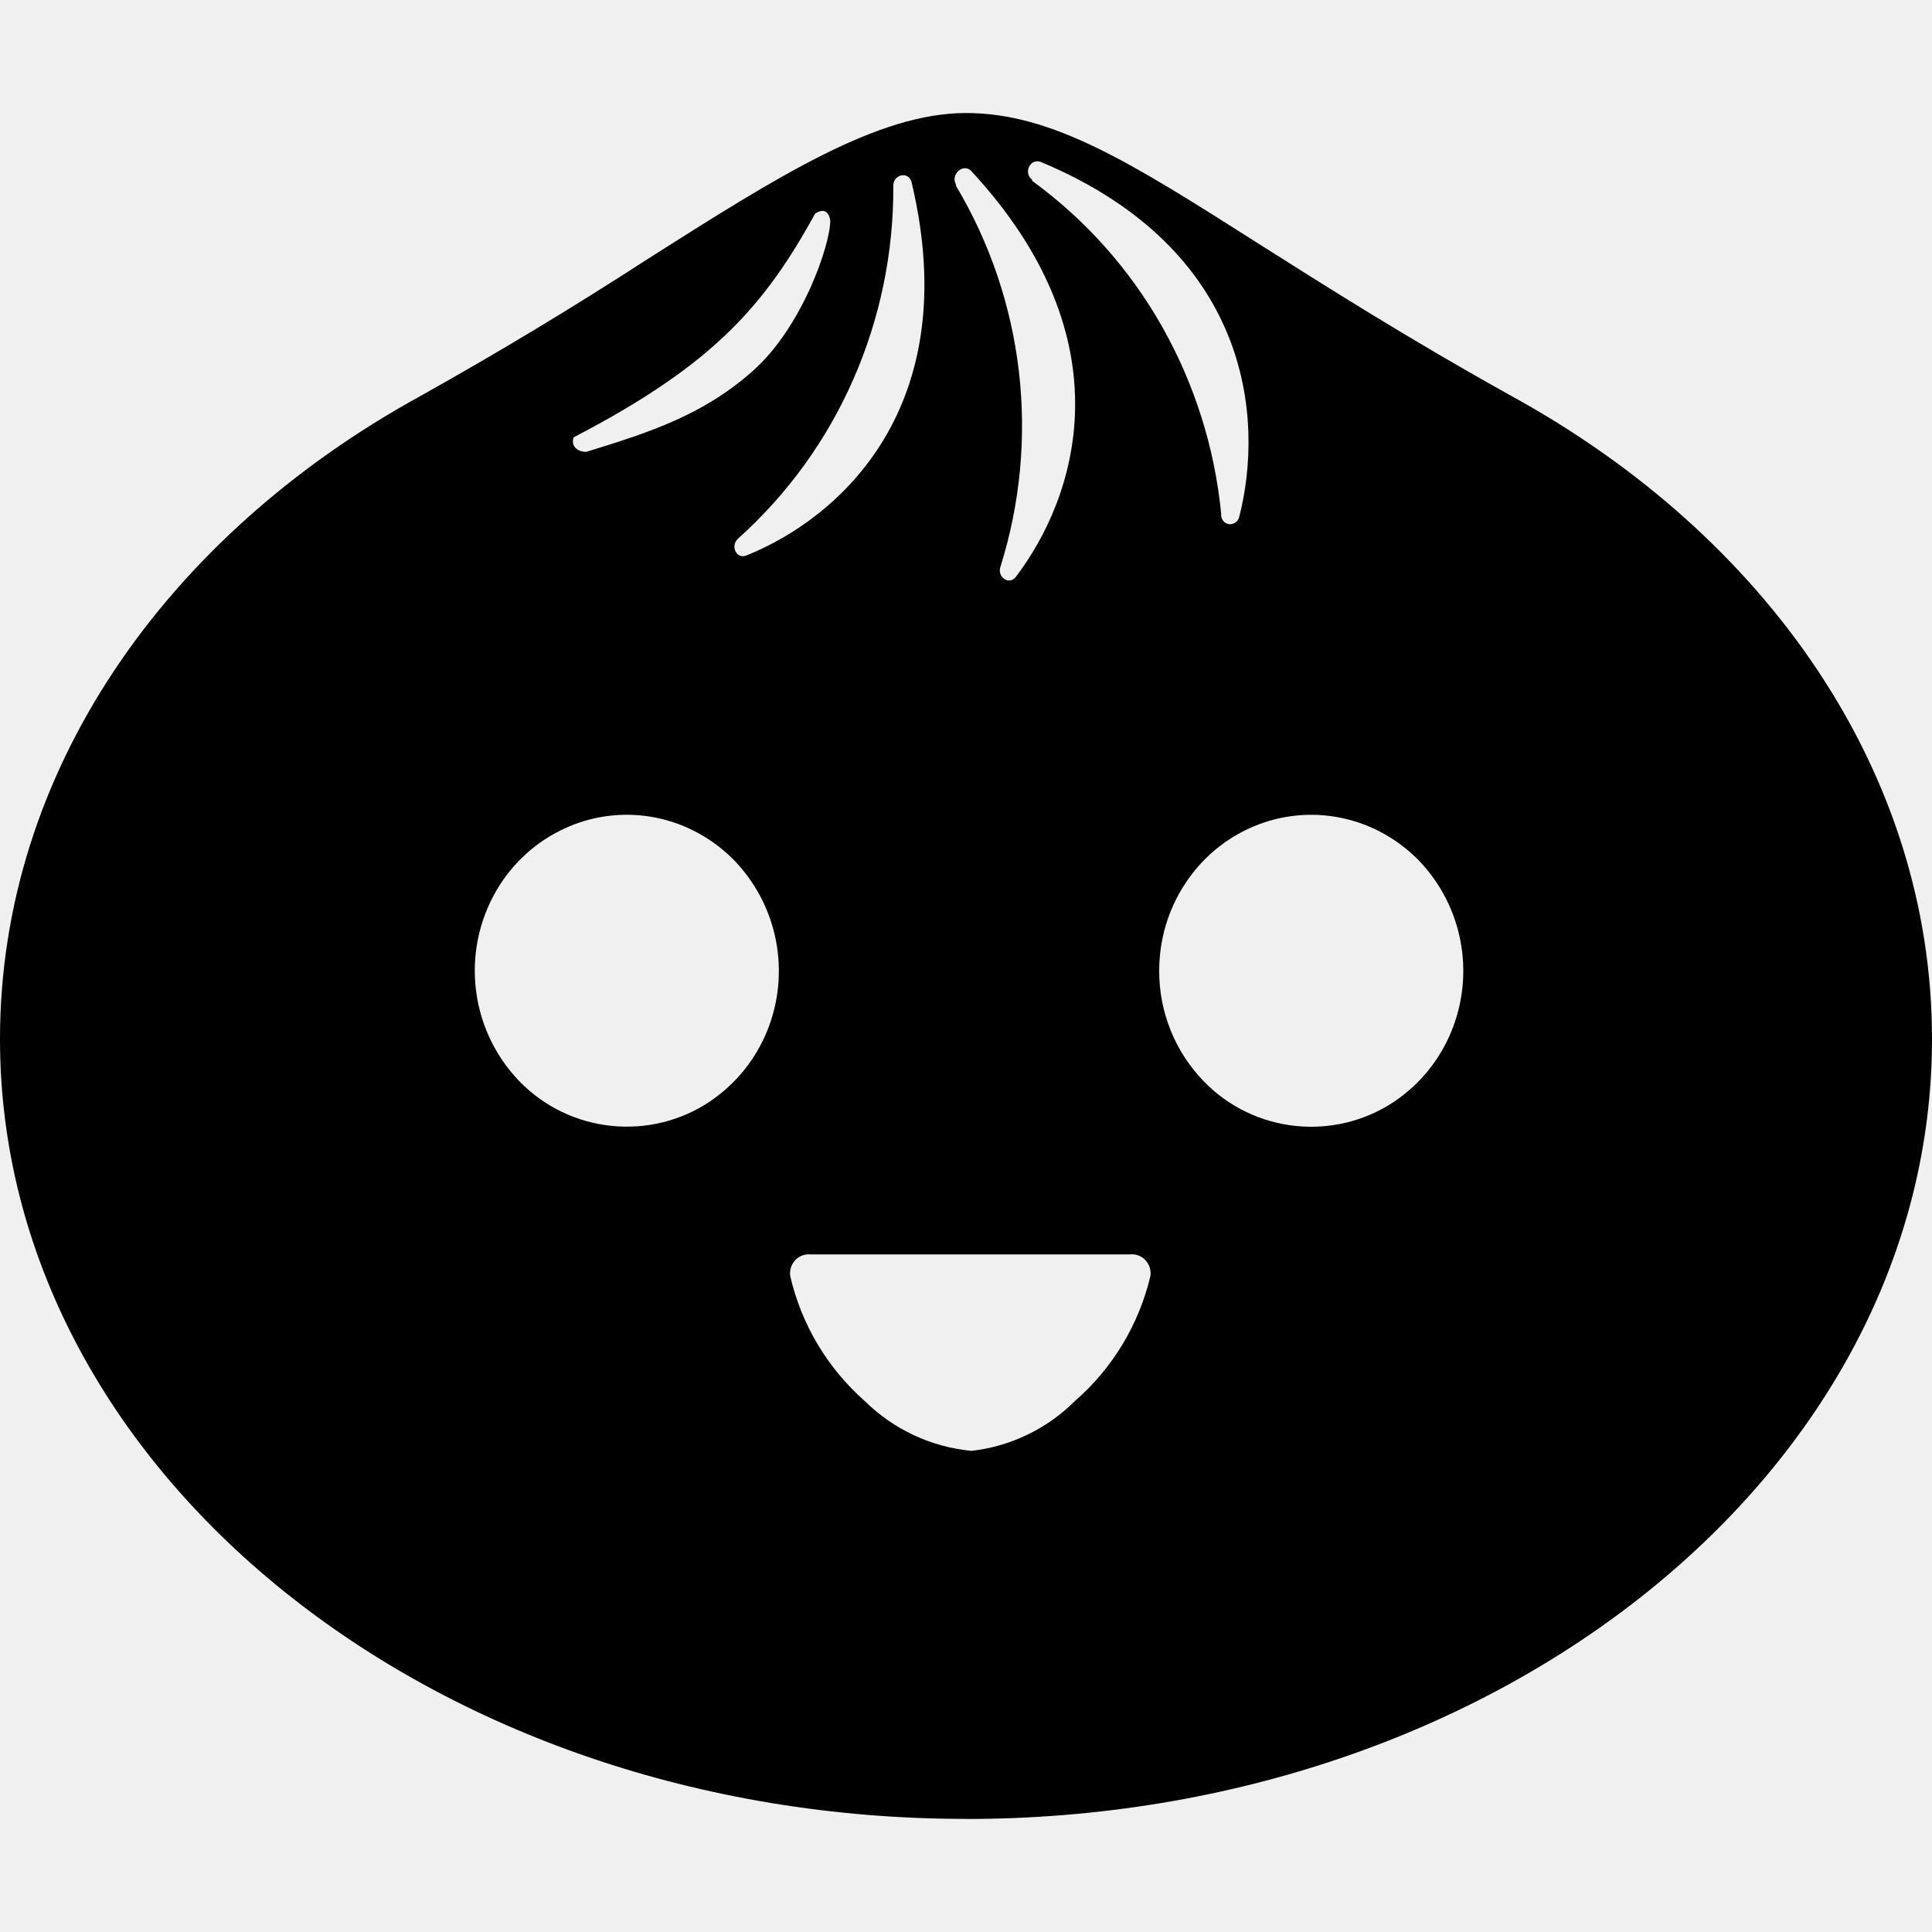
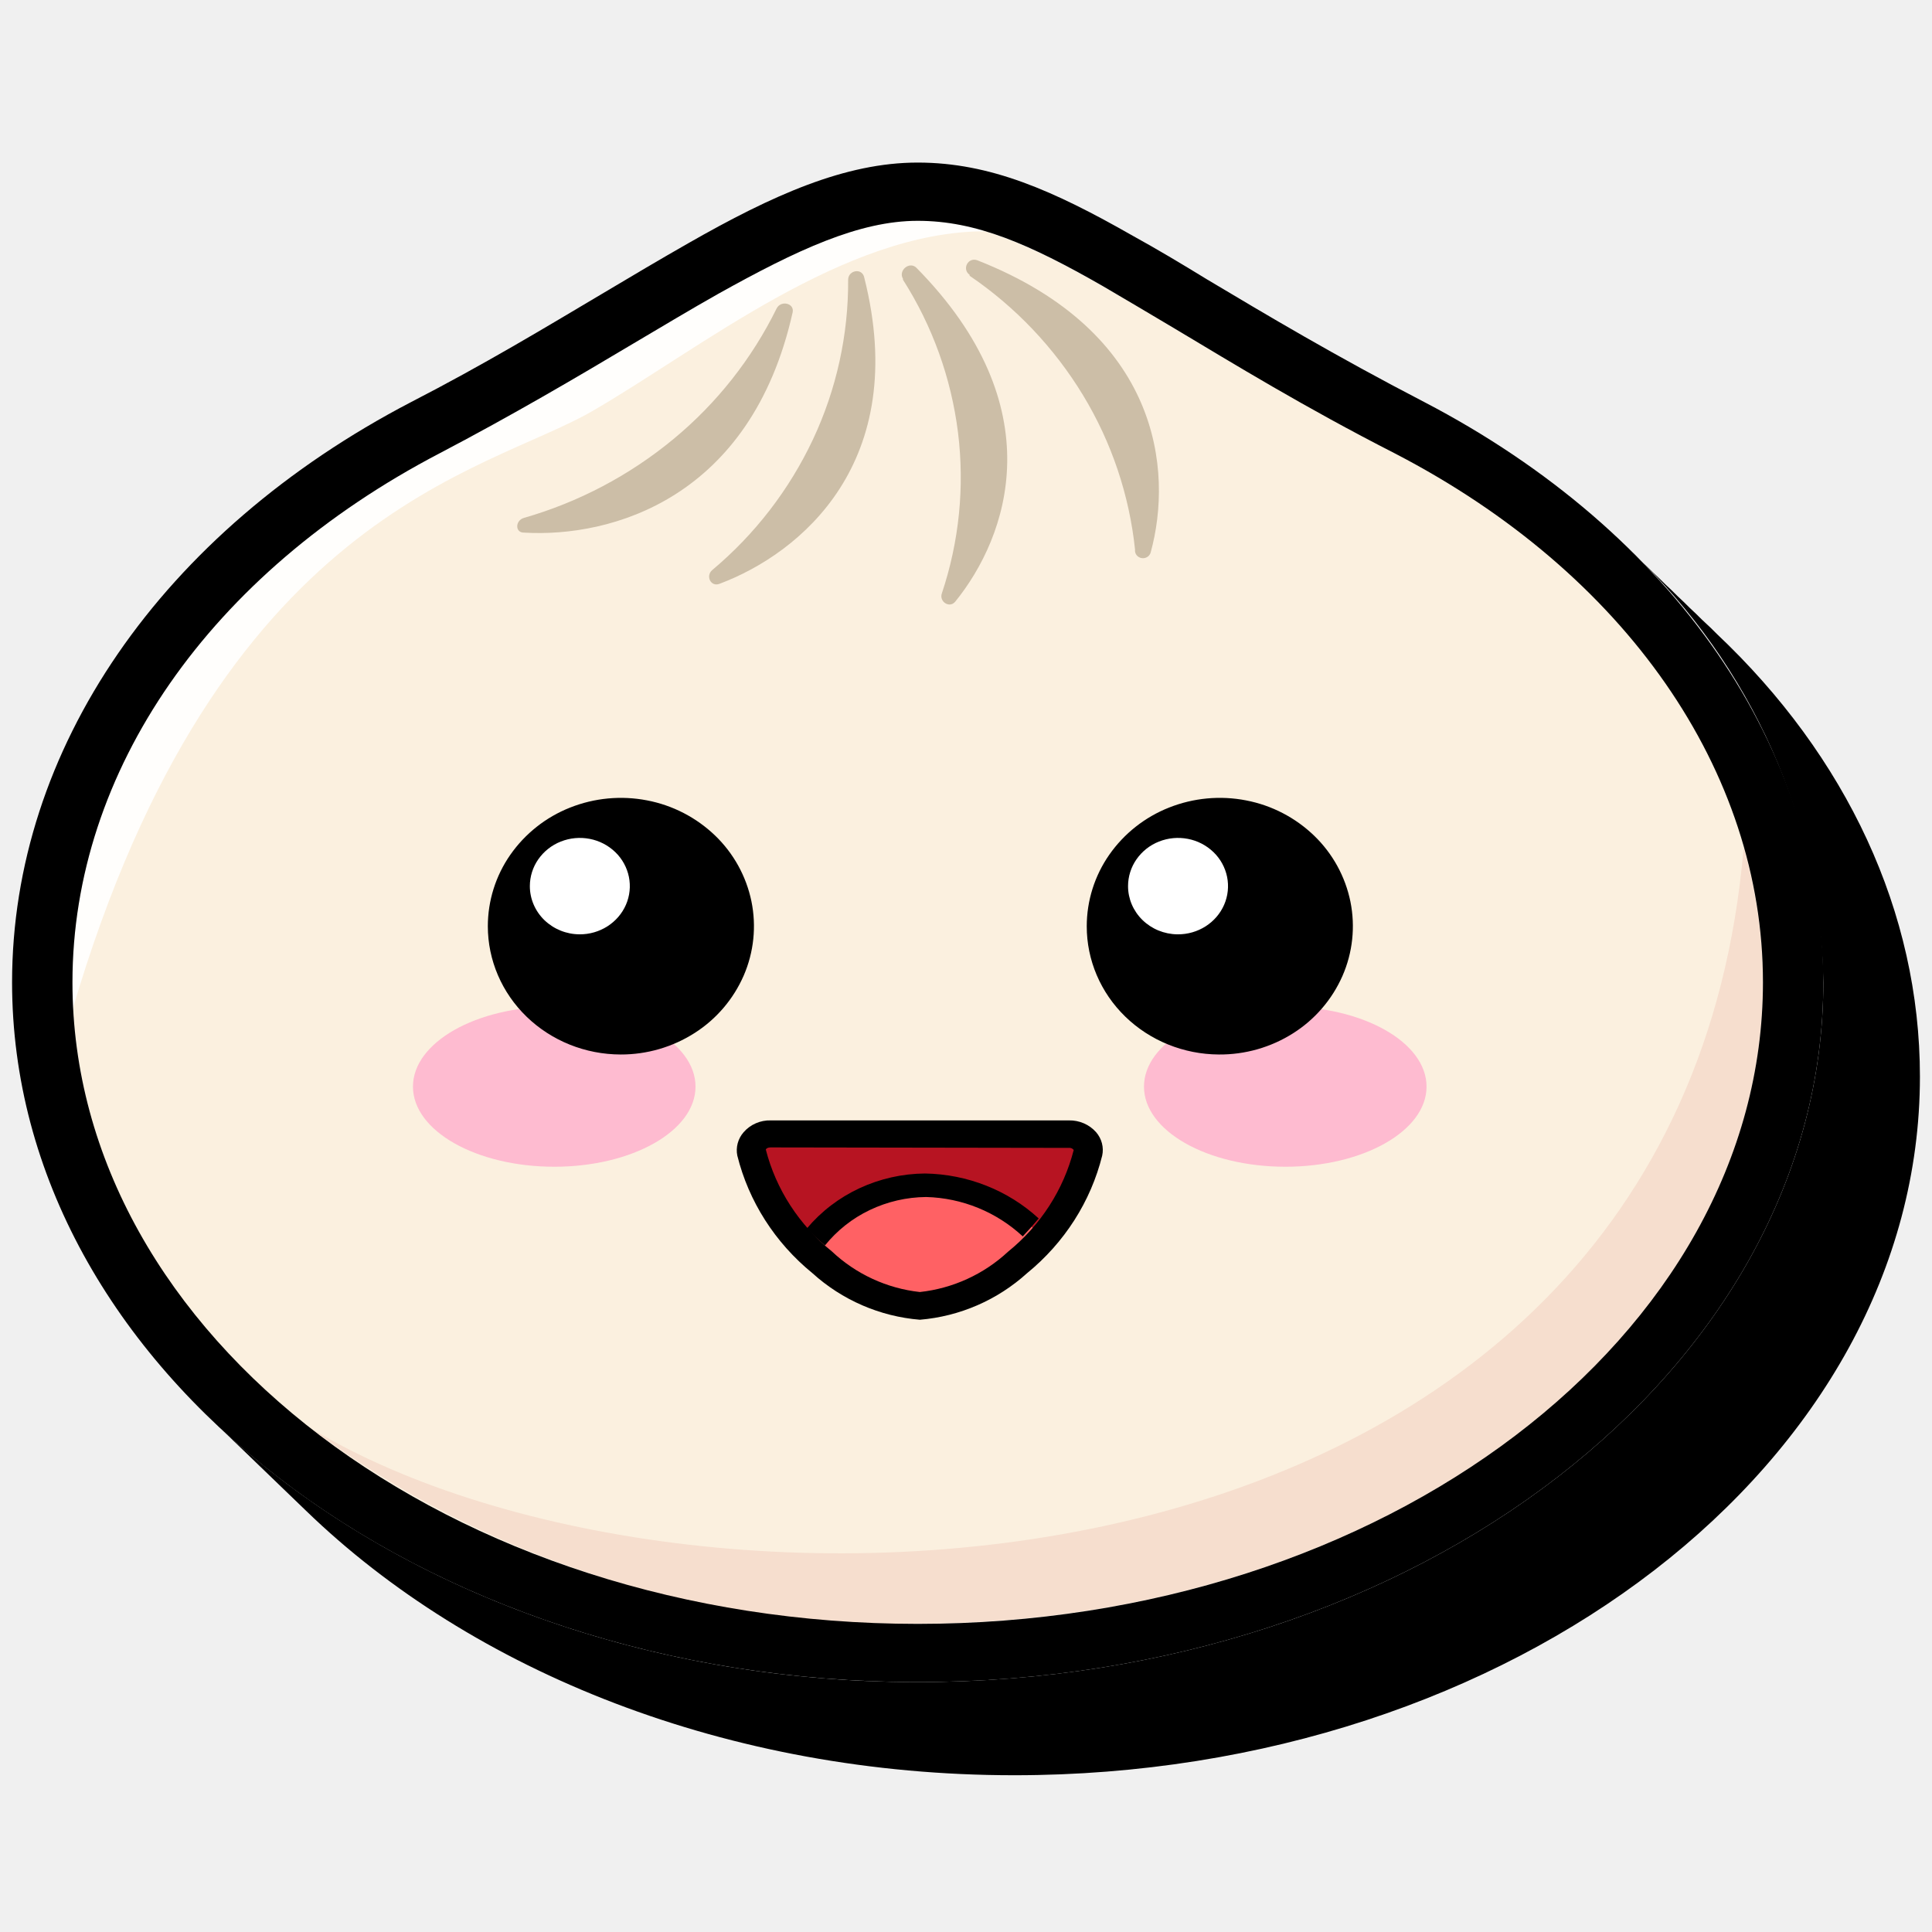
- <svg xmlns="http://www.w3.org/2000/svg" role="img" viewBox="0 0 24 24">
-   <path d="M12 22.596c6.628 0 12-4.338 12-9.688 0-3.318-2.057-6.248-5.219-7.986-1.286-.715-2.297-1.357-3.139-1.89C14.058 2.025 13.08 1.404 12 1.404c-1.097 0-2.334.785-3.966 1.821a49.92 49.92 0 0 1-2.816 1.697C2.057 6.66 0 9.59 0 12.908c0 5.35 5.372 9.687 12 9.687v.001ZM10.599 4.715c.334-.759.503-1.58.498-2.409 0-.145.202-.187.23-.029.658 2.783-.902 4.162-2.057 4.624-.124.048-.199-.121-.103-.209a5.763 5.763 0 0 0 1.432-1.977Zm2.058-.102a5.82 5.82 0 0 0-.782-2.306v-.016c-.069-.123.086-.263.185-.172 1.962 2.111 1.307 4.067.556 5.051-.082.103-.23-.003-.189-.126a5.85 5.85 0 0 0 .23-2.431Zm1.776-.561a5.727 5.727 0 0 0-1.612-1.806v-.014c-.112-.085-.024-.274.114-.218 2.595 1.087 2.774 3.18 2.459 4.407a.116.116 0 0 1-.049.071.11.11 0 0 1-.153-.026.122.122 0 0 1-.022-.083 5.891 5.891 0 0 0-.737-2.331Zm-5.087.561c-.617.546-1.282.76-2.063 1-.117 0-.195-.078-.156-.181 1.752-.909 2.376-1.649 2.999-2.778 0 0 .155-.118.188.085 0 .304-.349 1.329-.968 1.874Zm4.945 11.237a2.957 2.957 0 0 1-.937 1.553c-.346.346-.8.565-1.286.62a2.178 2.178 0 0 1-1.327-.62 2.955 2.955 0 0 1-.925-1.553.244.244 0 0 1 .064-.198.234.234 0 0 1 .193-.069h3.965a.226.226 0 0 1 .19.07c.05.053.073.125.063.197Zm-5.458-2.176a1.862 1.862 0 0 1-2.384-.245 1.98 1.98 0 0 1-.233-2.447c.207-.319.503-.566.848-.713a1.84 1.84 0 0 1 1.092-.11c.366.075.703.261.967.531a1.98 1.98 0 0 1 .408 2.114 1.931 1.931 0 0 1-.698.869v.001Zm8.495.005a1.86 1.86 0 0 1-2.381-.253 1.964 1.964 0 0 1-.547-1.366c0-.384.11-.76.32-1.079.207-.319.503-.567.849-.713a1.844 1.844 0 0 1 1.093-.108c.367.076.704.262.968.534a1.98 1.98 0 0 1 .4 2.117 1.932 1.932 0 0 1-.702.868Z" />
+ <svg xmlns="http://www.w3.org/2000/svg" viewBox="0 0 128 128">
+   <path d="M113.744 41.999a18.558 18.558 0 0 0-.8-.772c-.272-.246-.528-.524-.8-.771s-.528-.525-.8-.771c-.272-.247-.528-.525-.8-.772s-.528-.524-.8-.771-.528-.525-.8-.772-.528-.524-.8-.771c7.936 7.52 12.483 17.752 12.656 28.481 0 25.565-26.912 46.363-60 46.363-18.528 0-35.104-6.526-46.128-16.756l.8.772.8.771.8.772.8.771.8.772.8.771.8.771c11.008 10.662 27.952 17.527 46.928 17.527 33.088 0 60-20.797 60-46.285 0-10.893-4.864-21.215-13.456-29.33z" />
+   <path fill="#fbf0df" d="M116.8 65.08c0 23.467-25.072 42.49-56 42.49s-56-19.023-56-42.49c0-14.55 9.6-27.401 24.352-35.023C43.904 22.435 53.088 14.628 60.8 14.628S75.104 21 92.448 30.058C107.2 37.677 116.8 50.53 116.8 65.08Z" />
+   <path fill="#f6dece" d="M116.8 65.08a32.314 32.314 0 0 0-1.28-8.918c-4.368 51.377-69.36 53.846-94.912 38.48 11.486 8.584 25.66 13.144 40.192 12.928 30.88 0 56-19.054 56-42.49z" />
+   <path fill="#fffefc" d="M39.248 27.234c7.152-4.135 16.656-11.896 26-11.911a15.372 15.372 0 0 0-4.448-.695c-3.872 0-8 1.93-13.2 4.83-1.808 1.018-3.68 2.144-5.664 3.317-3.728 2.222-8 4.736-12.8 7.251C13.904 37.972 4.8 51.071 4.8 65.08v1.836c9.696-33.033 27.312-35.547 34.448-39.682z" />
+   <path fill="#ccbea7" d="M56.192 18.532A24.553 24.553 0 0 1 53.867 29.1a25.407 25.407 0 0 1-6.683 8.671c-.448.386-.096 1.127.48.91 5.392-2.02 12.672-8.068 9.6-20.272-.128-.695-1.072-.51-1.072.123zm3.632 0a24.474 24.474 0 0 1 3.646 10.12c.445 3.587.08 7.224-1.07 10.662-.192.54.496 1.003.88.556 3.504-4.32 6.56-12.899-2.592-22.156-.464-.4-1.184.216-.864.756zm4.416-.262a25.702 25.702 0 0 1 7.521 7.925A24.71 24.71 0 0 1 75.2 36.414c-.016.13.02.26.101.365a.543.543 0 0 0 .718.117.509.509 0 0 0 .221-.313c1.472-5.384.64-14.564-11.472-19.332-.64-.246-1.056.587-.528.957zM34.704 34.315a27.418 27.418 0 0 0 9.91-5.222 26.262 26.262 0 0 0 6.842-8.663c.288-.556 1.2-.34 1.056.277-2.768 12.343-12.032 14.92-17.792 14.58-.608.016-.592-.802-.016-.972z" />
+   <path d="M60.8 111.443c-33.088 0-60-20.798-60-46.363 0-15.429 9.888-29.823 26.448-38.448 4.8-2.469 8.912-4.953 12.576-7.128 2.016-1.203 3.92-2.33 5.76-3.379C51.2 12.916 56 10.771 60.8 10.771c4.8 0 8.992 1.852 14.24 4.845 1.6.88 3.2 1.836 4.912 2.885 3.984 2.376 8.48 5.06 14.4 8.131 16.56 8.625 26.448 23.004 26.448 38.448 0 25.565-26.912 46.363-60 46.363zm0-96.814c-3.872 0-8 1.928-13.2 4.829-1.808 1.018-3.68 2.144-5.664 3.317-3.728 2.222-8 4.736-12.8 7.251C13.904 37.972 4.8 51.071 4.8 65.08c0 23.436 25.12 42.506 56 42.506s56-19.07 56-42.506c0-14.01-9.104-27.108-24.352-35.023-6.048-3.086-10.768-5.986-14.592-8.27-1.744-1.033-3.344-1.99-4.8-2.838-4.848-2.778-8.384-4.32-12.256-4.32z" />
+   <path fill="#b71422" d="M72.08 76.343c-.719 2.839-2.355 5.383-4.672 7.267a11.07 11.07 0 0 1-6.4 2.9 11.13 11.13 0 0 1-6.608-2.9c-2.293-1.892-3.906-4.436-4.608-7.267a1.073 1.073 0 0 1 .05-.5 1.11 1.11 0 0 1 .272-.428 1.19 1.19 0 0 1 .958-.322h19.744a1.185 1.185 0 0 1 .947.33 1.073 1.073 0 0 1 .317.92z" />
+   <path fill="#ff6164" d="M54.4 83.733a11.24 11.24 0 0 0 6.592 2.932 11.239 11.239 0 0 0 6.576-2.932 16.652 16.652 0 0 0 1.6-1.65 10.904 10.904 0 0 0-3.538-2.564 11.26 11.26 0 0 0-4.302-1 10.121 10.121 0 0 0-4.549 1.192 9.71 9.71 0 0 0-3.451 3.097c.368.323.688.632 1.072.925z" />
+   <path d="M54.656 82.514a8.518 8.518 0 0 1 2.97-2.347 8.836 8.836 0 0 1 3.734-.862 9.78 9.78 0 0 1 6.4 2.608c.368-.386.72-.787 1.056-1.188-2.035-1.87-4.726-2.933-7.536-2.978a10.487 10.487 0 0 0-4.335.975 10.125 10.125 0 0 0-3.489 2.666c.378.396.779.772 1.2 1.126z" />
+   <path d="M60.944 87.436a12.078 12.078 0 0 1-7.12-3.086c-2.477-2.02-4.22-4.75-4.976-7.791-.054-.27-.045-.55.027-.817a1.83 1.83 0 0 1 .389-.726 2.25 2.25 0 0 1 .81-.595 2.32 2.32 0 0 1 .998-.192h19.744c.343-.007.683.06.996.196a2.3 2.3 0 0 1 .812.591c.182.212.313.46.382.728.07.267.076.545.018.815-.756 3.042-2.5 5.771-4.976 7.791a12.078 12.078 0 0 1-7.104 3.086zm-9.872-11.417c-.256 0-.32.108-.336.139.676 2.638 2.206 4.999 4.368 6.742a10.122 10.122 0 0 0 5.84 2.7 10.207 10.207 0 0 0 5.84-2.67c2.155-1.745 3.679-4.106 4.352-6.741a.333.333 0 0 0-.14-.113.348.348 0 0 0-.18-.026z" />
+   <path fill="#febbd0" d="M85.152 77.3c5.17 0 9.36-2.377 9.36-5.308s-4.19-5.307-9.36-5.307c-5.17 0-9.36 2.376-9.36 5.307 0 2.931 4.19 5.307 9.36 5.307zm-48.432 0c5.17 0 9.36-2.377 9.36-5.308s-4.19-5.307-9.36-5.307c-5.17 0-9.36 2.376-9.36 5.307 0 2.931 4.19 5.307 9.36 5.307z" />
+   <path d="M41.12 69.863a9.052 9.052 0 0 0 4.902-1.425 8.578 8.578 0 0 0 3.254-3.812 8.22 8.22 0 0 0 .508-4.913 8.41 8.41 0 0 0-2.408-4.357 8.92 8.92 0 0 0-4.514-2.33 9.12 9.12 0 0 0-5.096.48 8.755 8.755 0 0 0-3.96 3.131 8.287 8.287 0 0 0-1.486 4.725c0 2.252.927 4.412 2.577 6.005 1.65 1.594 3.888 2.492 6.223 2.496zm39.632 0a9.054 9.054 0 0 0 4.915-1.403 8.582 8.582 0 0 0 3.275-3.802 8.22 8.22 0 0 0 .528-4.917 8.408 8.408 0 0 0-2.398-4.368 8.92 8.92 0 0 0-4.512-2.344 9.12 9.12 0 0 0-5.103.473 8.756 8.756 0 0 0-3.967 3.13 8.287 8.287 0 0 0-1.49 4.73c-.004 2.245.914 4.4 2.555 5.994 1.64 1.593 3.869 2.495 6.197 2.507z" />
+   <path fill="#fff" d="M38.4 61.902a3.4 3.4 0 0 0 1.844-.531c.547-.35.974-.847 1.227-1.43a3.088 3.088 0 0 0 .195-1.847 3.16 3.16 0 0 0-.902-1.639 3.351 3.351 0 0 0-1.696-.878 3.426 3.426 0 0 0-1.916.179 3.29 3.29 0 0 0-1.489 1.176 3.113 3.113 0 0 0-.559 1.776c0 .844.347 1.654.964 2.253a3.374 3.374 0 0 0 2.332.94zm39.632 0a3.4 3.4 0 0 0 1.844-.531c.547-.35.974-.847 1.227-1.43a3.088 3.088 0 0 0 .195-1.847 3.16 3.16 0 0 0-.902-1.639 3.351 3.351 0 0 0-1.696-.878 3.426 3.426 0 0 0-1.916.179 3.29 3.29 0 0 0-1.489 1.176 3.113 3.113 0 0 0-.559 1.776c0 .84.342 1.644.953 2.242.61.598 1.44.94 2.311.952z" />
</svg>
